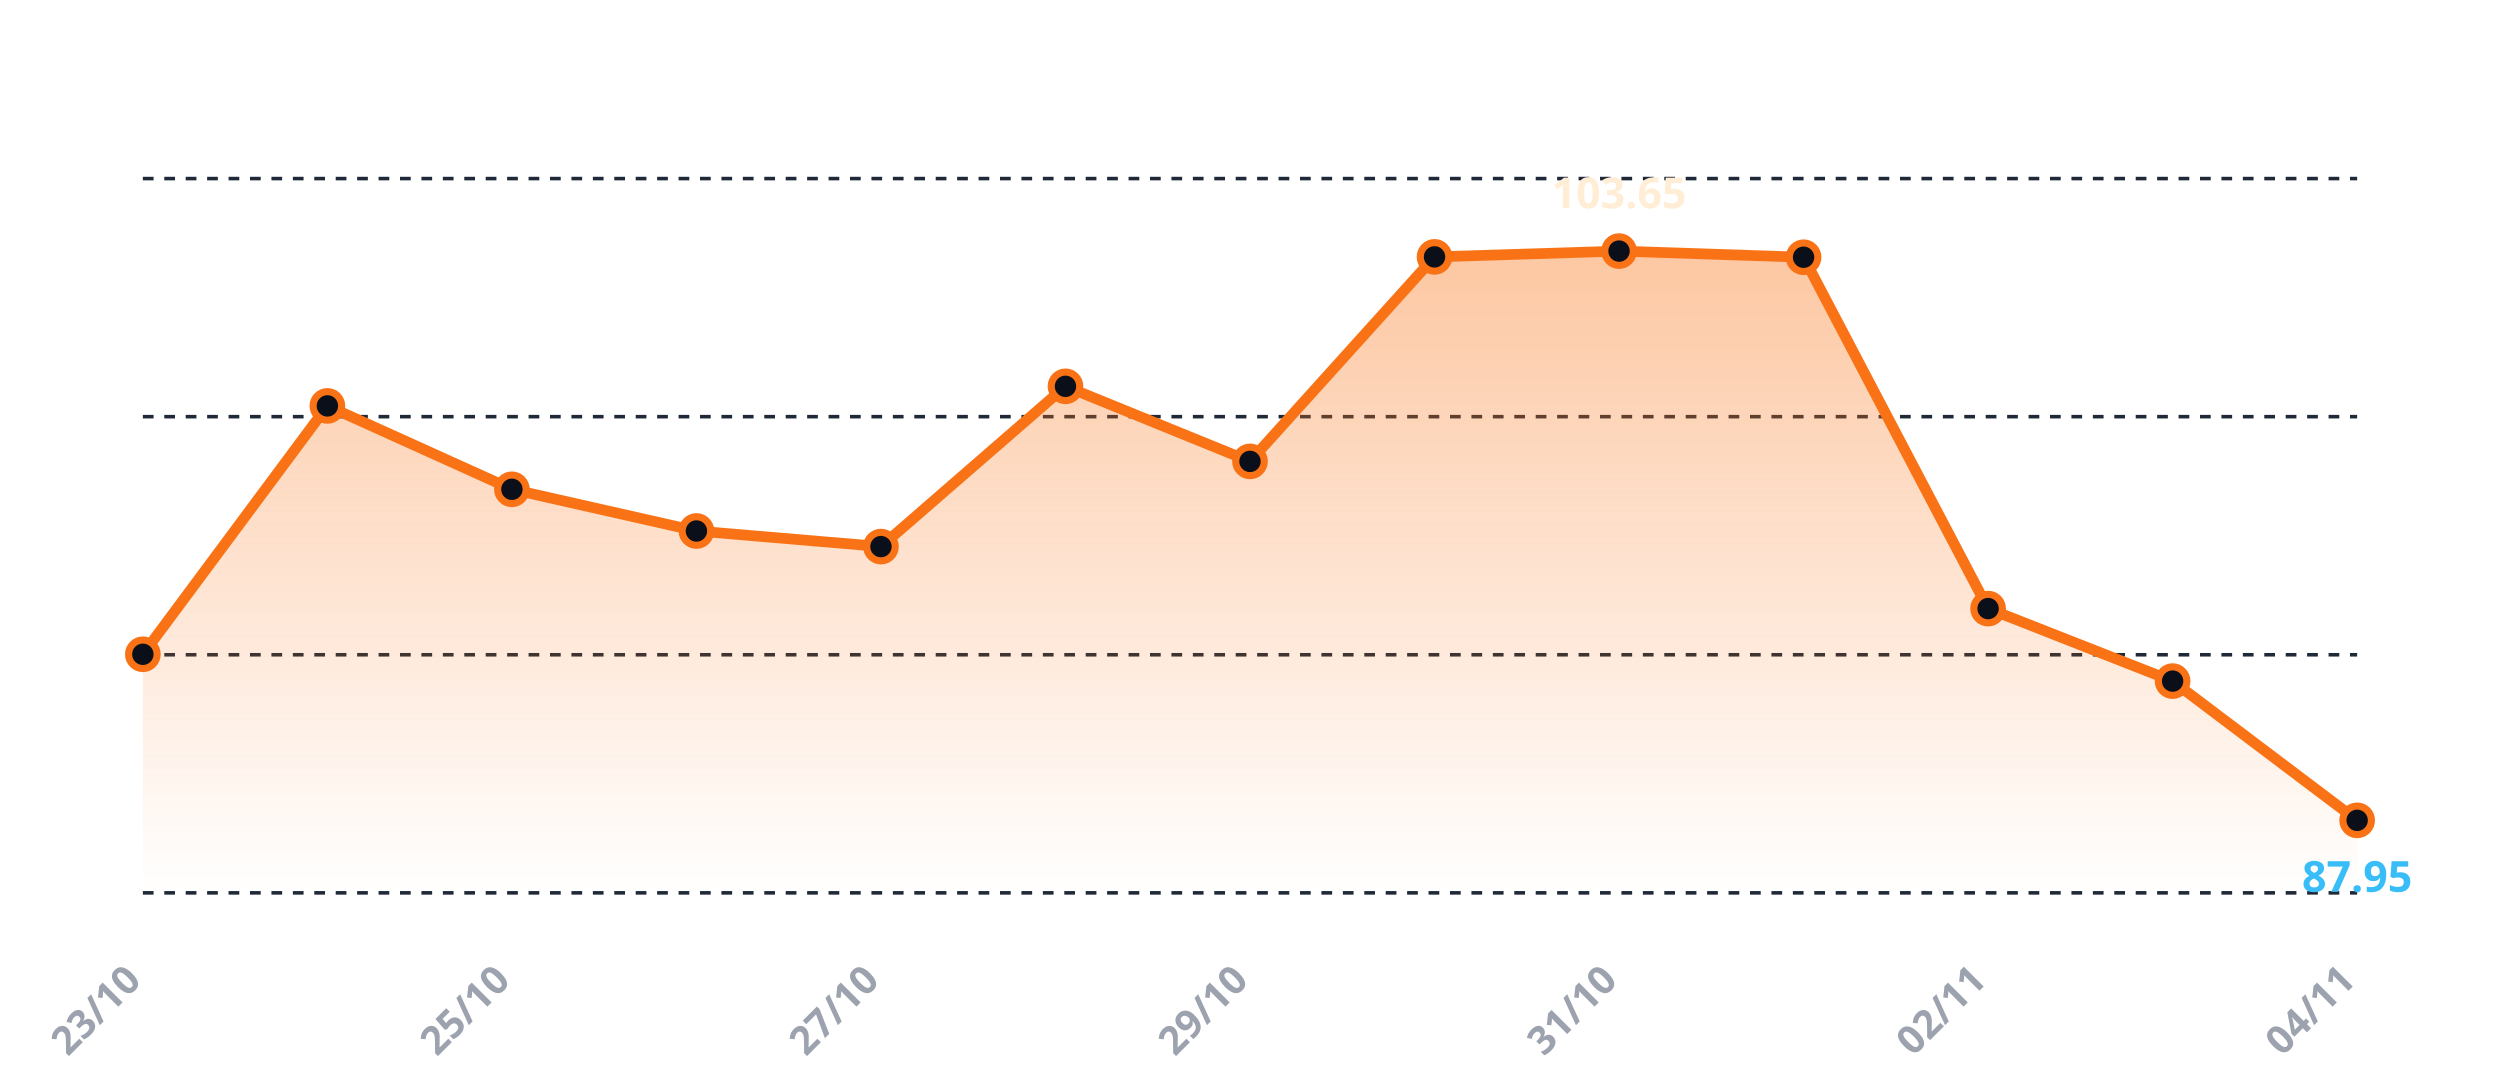
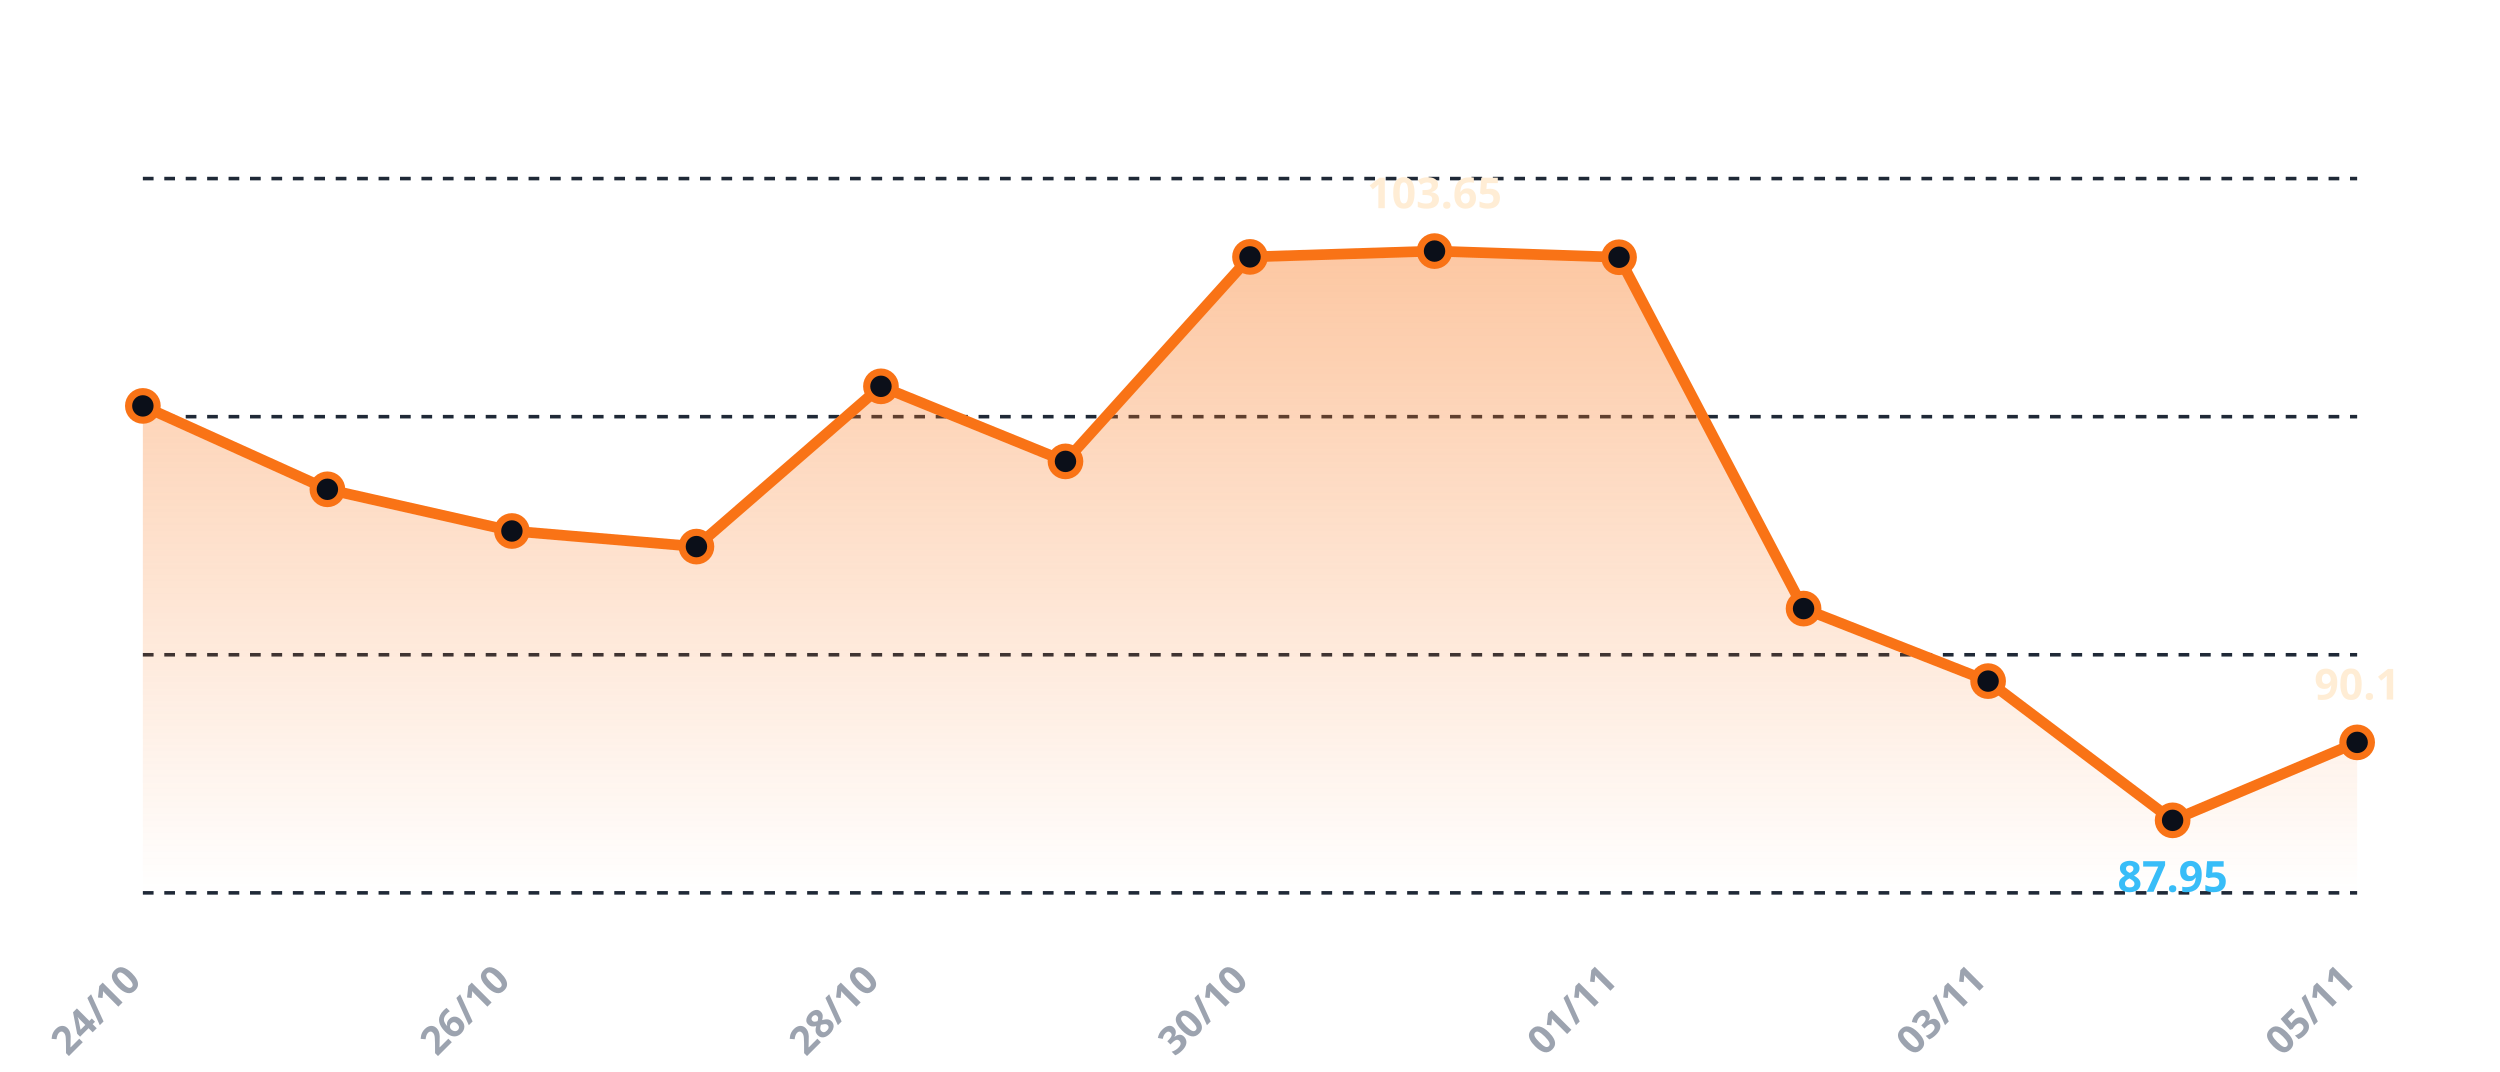
<svg xmlns="http://www.w3.org/2000/svg" viewBox="0 0 700 300" style="font-family: sans-serif; background-color: #0b0f19; border-radius: 8px;">
  <defs>
    <linearGradient id="gradGas" x1="0%" y1="0%" x2="0%" y2="100%">
      <stop offset="0%" style="stop-color:#f97316;stop-opacity:0.4" />
      <stop offset="100%" style="stop-color:#f97316;stop-opacity:0" />
    </linearGradient>
  </defs>
  <line x1="40" y1="250.0" x2="660" y2="250.0" stroke="#1f2937" stroke-dasharray="3,3" stroke-width="1" />
  <line x1="40" y1="183.333" x2="660" y2="183.333" stroke="#1f2937" stroke-dasharray="3,3" stroke-width="1" />
  <line x1="40" y1="116.667" x2="660" y2="116.667" stroke="#1f2937" stroke-dasharray="3,3" stroke-width="1" />
  <line x1="40" y1="50.0" x2="660" y2="50.0" stroke="#1f2937" stroke-dasharray="3,3" stroke-width="1" />
-   <text x="40.0" y="275" text-anchor="end" transform="rotate(-45, 40.0, 275)" font-size="11" font-weight="bold" fill="#9ca3af">23/10</text>
-   <text x="143.333" y="275" text-anchor="end" transform="rotate(-45, 143.3333, 275)" font-size="11" font-weight="bold" fill="#9ca3af">25/10</text>
-   <text x="246.667" y="275" text-anchor="end" transform="rotate(-45, 246.6667, 275)" font-size="11" font-weight="bold" fill="#9ca3af">27/10</text>
-   <text x="350.0" y="275" text-anchor="end" transform="rotate(-45, 350.0, 275)" font-size="11" font-weight="bold" fill="#9ca3af">29/10</text>
-   <text x="453.333" y="275" text-anchor="end" transform="rotate(-45, 453.3333, 275)" font-size="11" font-weight="bold" fill="#9ca3af">31/10</text>
-   <text x="556.667" y="275" text-anchor="end" transform="rotate(-45, 556.6667, 275)" font-size="11" font-weight="bold" fill="#9ca3af">02/11</text>
-   <text x="660.0" y="275" text-anchor="end" transform="rotate(-45, 660.0, 275)" font-size="11" font-weight="bold" fill="#9ca3af">04/11</text>
-   <polygon points="40.0,250 40.0,183.198 91.667,113.655 143.333,137.005 195.0,148.68 246.667,153.046 298.333,108.173 350.0,129.188 401.667,71.929 453.333,70.305 505.0,72.03 556.667,170.406 608.333,190.711 660.0,229.695 660.0,250" fill="url(#gradGas)" />
-   <polyline points="40.0,183.198 91.667,113.655 143.333,137.005 195.0,148.68 246.667,153.046 298.333,108.173 350.0,129.188 401.667,71.929 453.333,70.305 505.0,72.03 556.667,170.406 608.333,190.711 660.0,229.695" fill="none" stroke="#f97316" stroke-width="3" stroke-linecap="round" stroke-linejoin="round" />
-   <circle cx="40.0" cy="183.198" r="4" fill="#0b0f19" stroke="#f97316" stroke-width="2" />
-   <circle cx="91.667" cy="113.655" r="4" fill="#0b0f19" stroke="#f97316" stroke-width="2" />
-   <circle cx="143.333" cy="137.005" r="4" fill="#0b0f19" stroke="#f97316" stroke-width="2" />
-   <circle cx="195.0" cy="148.68" r="4" fill="#0b0f19" stroke="#f97316" stroke-width="2" />
-   <circle cx="246.667" cy="153.046" r="4" fill="#0b0f19" stroke="#f97316" stroke-width="2" />
-   <circle cx="298.333" cy="108.173" r="4" fill="#0b0f19" stroke="#f97316" stroke-width="2" />
-   <circle cx="350.0" cy="129.188" r="4" fill="#0b0f19" stroke="#f97316" stroke-width="2" />
-   <circle cx="401.667" cy="71.929" r="4" fill="#0b0f19" stroke="#f97316" stroke-width="2" />
-   <circle cx="453.333" cy="70.305" r="4" fill="#0b0f19" stroke="#f97316" stroke-width="2" />
-   <text x="453.333" y="58.305" text-anchor="middle" font-size="12" font-weight="bold" fill="#ffedd5">103.65</text>
-   <circle cx="505.0" cy="72.03" r="4" fill="#0b0f19" stroke="#f97316" stroke-width="2" />
-   <circle cx="556.667" cy="170.406" r="4" fill="#0b0f19" stroke="#f97316" stroke-width="2" />
-   <circle cx="608.333" cy="190.711" r="4" fill="#0b0f19" stroke="#f97316" stroke-width="2" />
-   <circle cx="660.0" cy="229.695" r="4" fill="#0b0f19" stroke="#f97316" stroke-width="2" />
-   <text x="660.0" y="249.695" text-anchor="middle" font-size="12" font-weight="bold" fill="#38bdf8">87.95</text>
+   <text x="40.0" y="275" text-anchor="end" transform="rotate(-45, 40.0, 275)" font-size="11" font-weight="bold" fill="#9ca3af">24/10</text>
+   <text x="143.333" y="275" text-anchor="end" transform="rotate(-45, 143.3333, 275)" font-size="11" font-weight="bold" fill="#9ca3af">26/10</text>
+   <text x="246.667" y="275" text-anchor="end" transform="rotate(-45, 246.6667, 275)" font-size="11" font-weight="bold" fill="#9ca3af">28/10</text>
+   <text x="350.0" y="275" text-anchor="end" transform="rotate(-45, 350.0, 275)" font-size="11" font-weight="bold" fill="#9ca3af">30/10</text>
+   <text x="453.333" y="275" text-anchor="end" transform="rotate(-45, 453.3333, 275)" font-size="11" font-weight="bold" fill="#9ca3af">01/11</text>
+   <text x="556.667" y="275" text-anchor="end" transform="rotate(-45, 556.6667, 275)" font-size="11" font-weight="bold" fill="#9ca3af">03/11</text>
+   <text x="660.0" y="275" text-anchor="end" transform="rotate(-45, 660.0, 275)" font-size="11" font-weight="bold" fill="#9ca3af">05/11</text>
+   <polygon points="40.0,250 40.0,113.655 91.667,137.005 143.333,148.68 195.0,153.046 246.667,108.173 298.333,129.188 350.0,71.929 401.667,70.305 453.333,72.03 505.0,170.406 556.667,190.711 608.333,229.695 660.0,207.868 660.0,250" fill="url(#gradGas)" />
+   <polyline points="40.0,113.655 91.667,137.005 143.333,148.68 195.0,153.046 246.667,108.173 298.333,129.188 350.0,71.929 401.667,70.305 453.333,72.03 505.0,170.406 556.667,190.711 608.333,229.695 660.0,207.868" fill="none" stroke="#f97316" stroke-width="3" stroke-linecap="round" stroke-linejoin="round" />
+   <circle cx="40.0" cy="113.655" r="4" fill="#0b0f19" stroke="#f97316" stroke-width="2" />
+   <circle cx="91.667" cy="137.005" r="4" fill="#0b0f19" stroke="#f97316" stroke-width="2" />
+   <circle cx="143.333" cy="148.68" r="4" fill="#0b0f19" stroke="#f97316" stroke-width="2" />
+   <circle cx="195.0" cy="153.046" r="4" fill="#0b0f19" stroke="#f97316" stroke-width="2" />
+   <circle cx="246.667" cy="108.173" r="4" fill="#0b0f19" stroke="#f97316" stroke-width="2" />
+   <circle cx="298.333" cy="129.188" r="4" fill="#0b0f19" stroke="#f97316" stroke-width="2" />
+   <circle cx="350.0" cy="71.929" r="4" fill="#0b0f19" stroke="#f97316" stroke-width="2" />
+   <circle cx="401.667" cy="70.305" r="4" fill="#0b0f19" stroke="#f97316" stroke-width="2" />
+   <text x="401.667" y="58.305" text-anchor="middle" font-size="12" font-weight="bold" fill="#ffedd5">103.65</text>
+   <circle cx="453.333" cy="72.03" r="4" fill="#0b0f19" stroke="#f97316" stroke-width="2" />
+   <circle cx="505.0" cy="170.406" r="4" fill="#0b0f19" stroke="#f97316" stroke-width="2" />
+   <circle cx="556.667" cy="190.711" r="4" fill="#0b0f19" stroke="#f97316" stroke-width="2" />
+   <circle cx="608.333" cy="229.695" r="4" fill="#0b0f19" stroke="#f97316" stroke-width="2" />
+   <text x="608.333" y="249.695" text-anchor="middle" font-size="12" font-weight="bold" fill="#38bdf8">87.95</text>
+   <circle cx="660.0" cy="207.868" r="4" fill="#0b0f19" stroke="#f97316" stroke-width="2" />
+   <text x="660.0" y="195.868" text-anchor="middle" font-size="12" font-weight="bold" fill="#ffedd5">90.1</text>
</svg>
